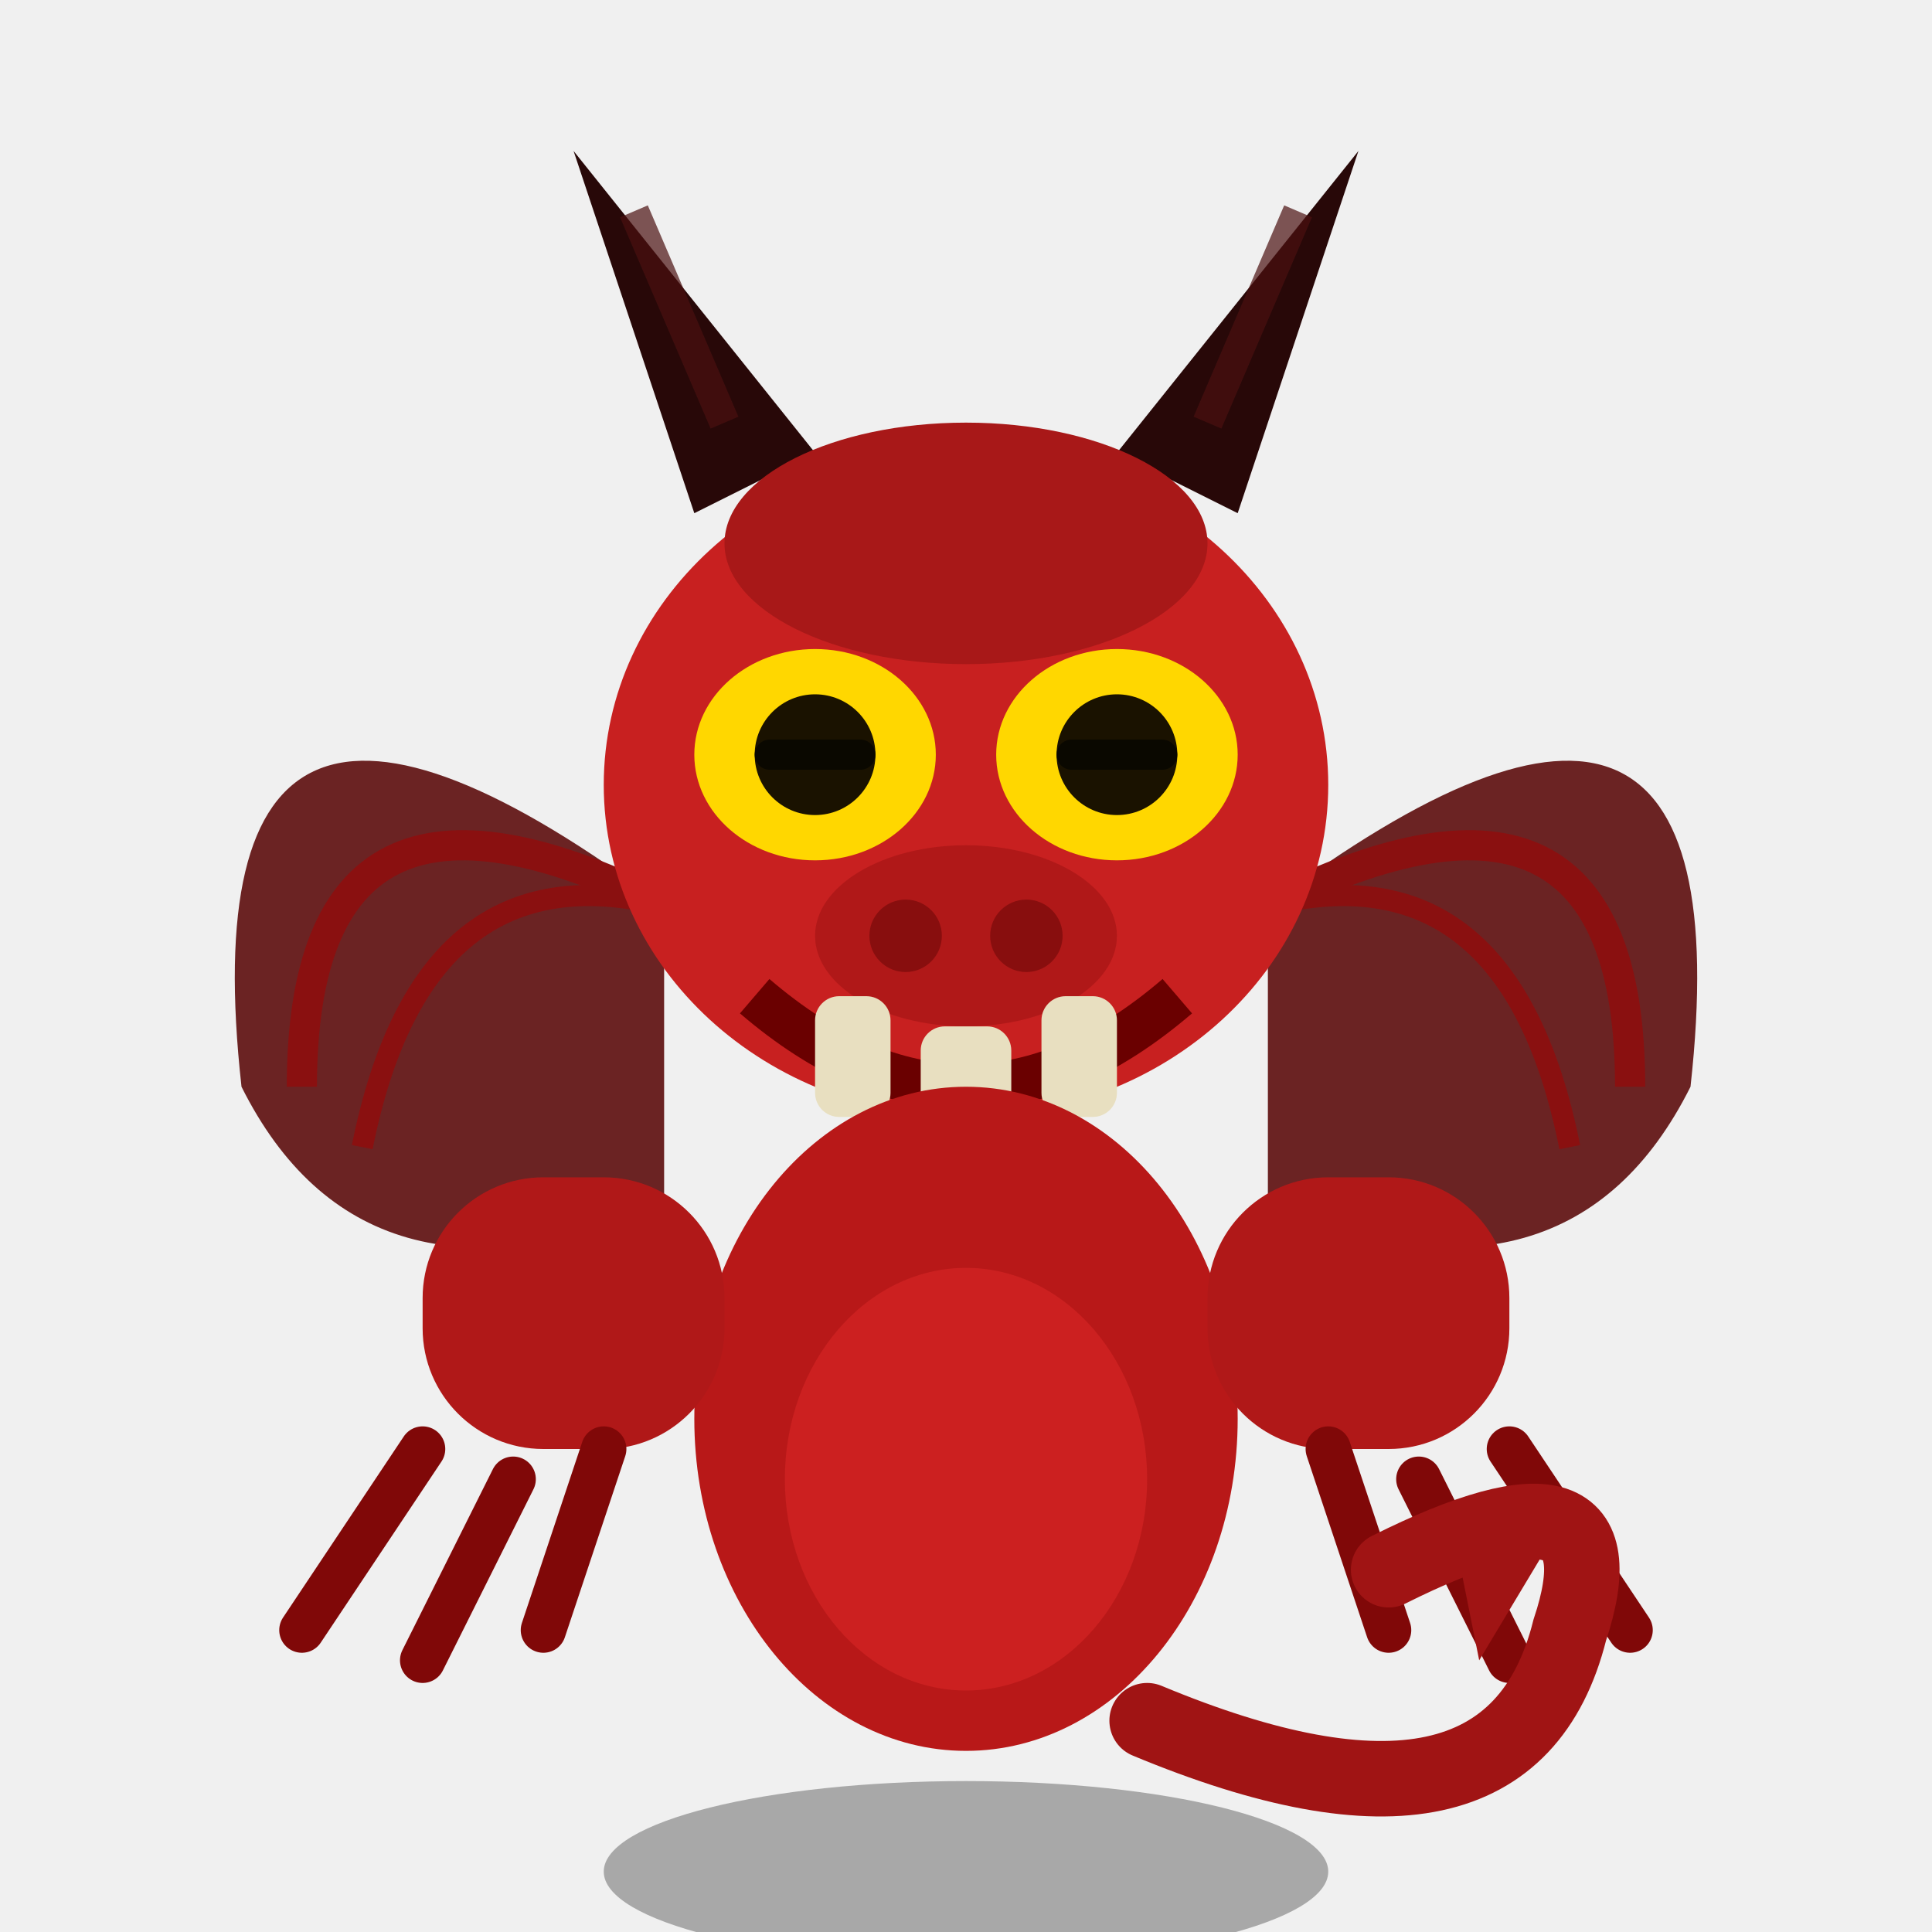
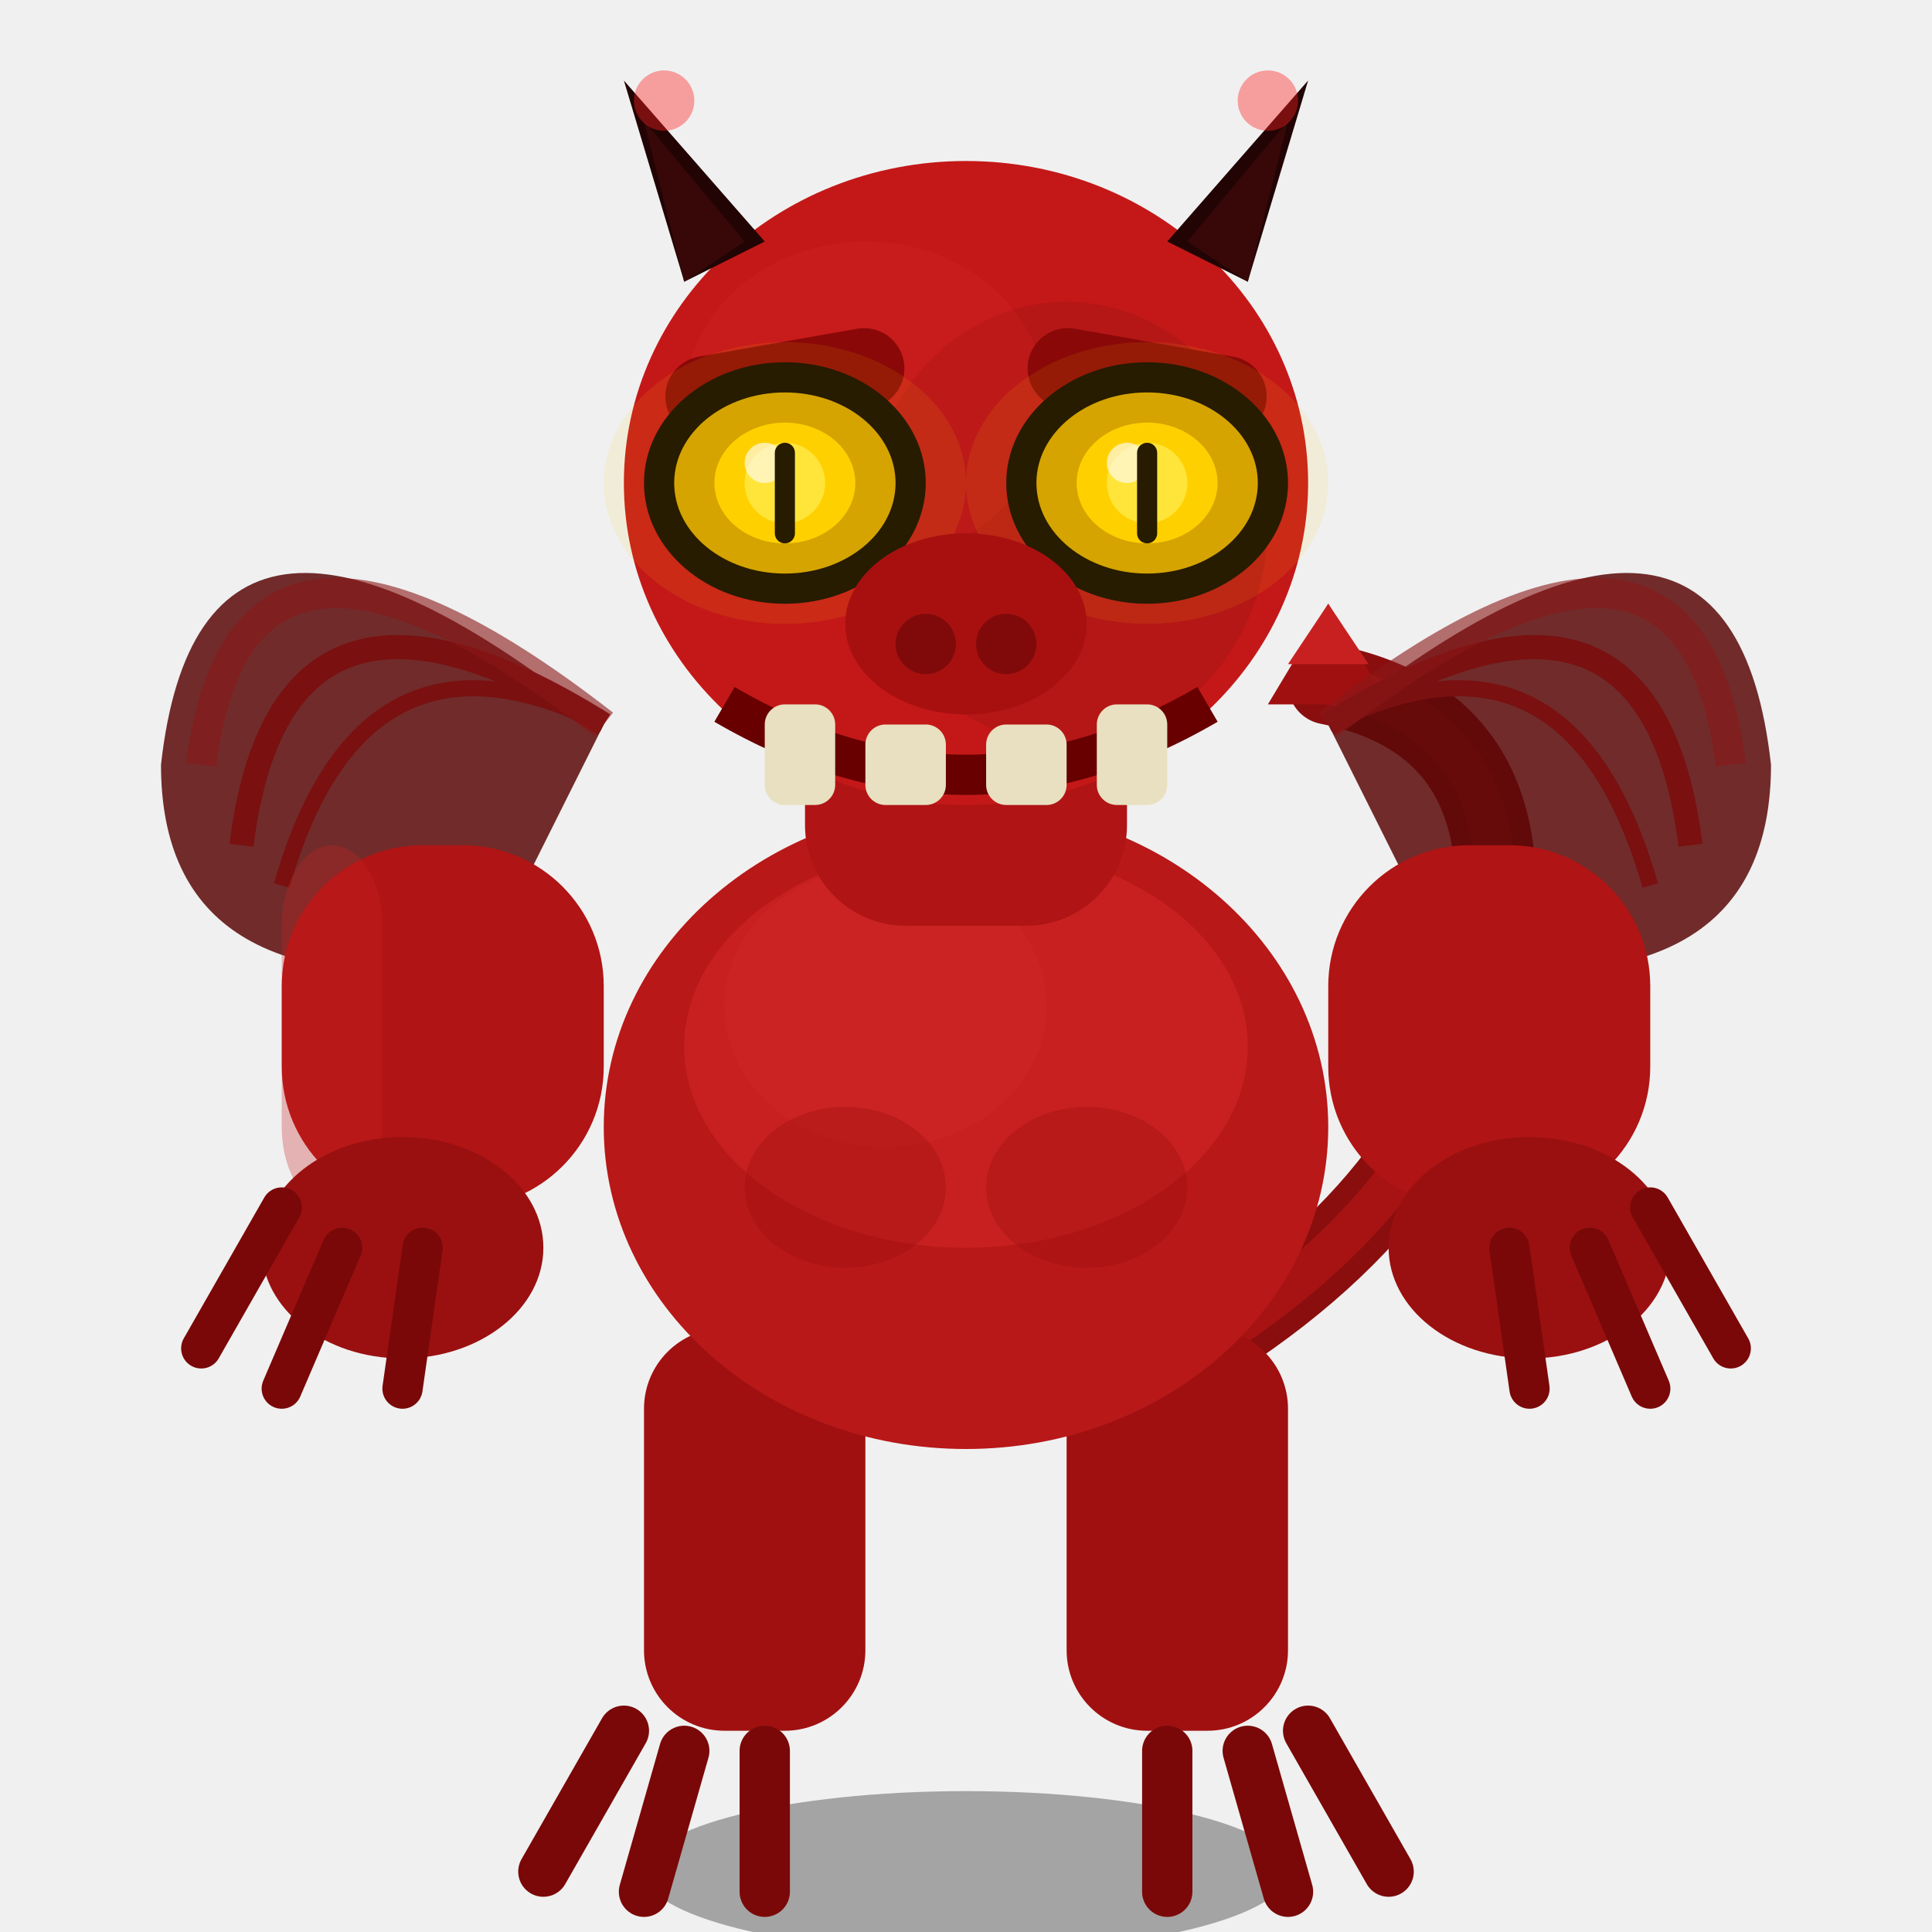
- <svg xmlns="http://www.w3.org/2000/svg" viewBox="0 0 64 64">
-   <ellipse cx="32" cy="62" rx="12" ry="3" fill="#000" opacity="0.3" />
-   <path d="M22,30 Q6,18 8,36 Q12,44 22,40 Z" fill="#5A0808" opacity="0.88" />
-   <path d="M22,30 Q10,24 10,36" stroke="#8A1010" stroke-width="1" fill="none" />
-   <path d="M22,30 Q14,28 12,38" stroke="#8A1010" stroke-width="0.7" fill="none" />
-   <path d="M42,30 Q58,18 56,36 Q52,44 42,40 Z" fill="#5A0808" opacity="0.88" />
-   <path d="M42,30 Q54,24 54,36" stroke="#8A1010" stroke-width="1" fill="none" />
-   <path d="M42,30 Q50,28 52,38" stroke="#8A1010" stroke-width="0.7" fill="none" />
-   <polygon points="23,17 19,5 27,15" fill="#280808" />
-   <line x1="21" y1="7" x2="24" y2="14" stroke="#4A1010" stroke-width="1" opacity="0.7" />
-   <polygon points="41,17 45,5 37,15" fill="#280808" />
-   <line x1="43" y1="7" x2="40" y2="14" stroke="#4A1010" stroke-width="1" opacity="0.7" />
-   <ellipse cx="32" cy="26" rx="12" ry="11" fill="#C82020" />
-   <ellipse cx="32" cy="18" rx="8" ry="4" fill="#A81818" />
-   <ellipse cx="27" cy="25" rx="4" ry="3.5" fill="#FFD700" />
-   <ellipse cx="37" cy="25" rx="4" ry="3.5" fill="#FFD700" />
-   <circle cx="27" cy="25" r="2" fill="#1A1200" />
-   <circle cx="37" cy="25" r="2" fill="#1A1200" />
-   <rect x="25" y="24.5" width="4" height="1" rx="0.5" fill="#0A0800" />
-   <rect x="35" y="24.5" width="4" height="1" rx="0.5" fill="#0A0800" />
-   <ellipse cx="32" cy="31" rx="5" ry="3" fill="#B01818" />
-   <circle cx="30" cy="31" r="1.2" fill="#880E0E" />
-   <circle cx="34" cy="31" r="1.2" fill="#880E0E" />
-   <path d="M25,33 Q32,39 39,33" stroke="#6A0000" stroke-width="1.5" fill="none" />
-   <rect x="27" y="33" width="2.5" height="4" rx="0.8" fill="#E8DFC0" />
-   <rect x="30.5" y="34" width="3" height="3" rx="0.8" fill="#E8DFC0" />
-   <rect x="34.5" y="33" width="2.5" height="4" rx="0.8" fill="#E8DFC0" />
-   <ellipse cx="32" cy="47" rx="9" ry="11" fill="#B81818" />
-   <ellipse cx="32" cy="49" rx="6" ry="7" fill="#CC2020" />
-   <rect x="14" y="39" width="10" height="9" rx="4" fill="#B01818" />
-   <rect x="40" y="39" width="10" height="9" rx="4" fill="#B01818" />
-   <path d="M14,48 L10,54 M17,49 L14,55 M20,48 L18,54" stroke="#800808" stroke-width="1.5" stroke-linecap="round" />
-   <path d="M50,48 L54,54 M47,49 L50,55 M44,48 L46,54" stroke="#800808" stroke-width="1.5" stroke-linecap="round" />
-   <path d="M38,57 Q50,62 52,54 Q54,48 46,52" stroke="#A01414" stroke-width="2.5" fill="none" stroke-linecap="round" />
-   <polygon points="48,50 52,50 49,55" fill="#A01414" />
+ <svg xmlns="http://www.w3.org/2000/svg" viewBox="0 0 96 96">
+   <ellipse cx="48" cy="93" rx="16" ry="4" fill="#000" opacity="0.32" />
+   <path d="M58,68 Q72,60 74,48 Q76,36 66,34" stroke="#8A0E0E" stroke-width="4" fill="none" stroke-linecap="round" />
+   <path d="M58,68 Q72,60 74,48 Q76,36 66,34" stroke="#C41818" stroke-width="2" fill="none" stroke-linecap="round" opacity="0.5" />
+   <polygon points="66,30 63,35 69,35" fill="#A01010" />
+   <polygon points="66,30 64,33 68,33" fill="#C82020" />
+   <path d="M30,36 Q10,20 8,38 Q8,50 24,48 Z" fill="#5A0808" opacity="0.85" />
+   <path d="M30,36 Q14,26 12,42" stroke="#7A1010" stroke-width="1.2" fill="none" />
+   <path d="M30,36 Q18,30 14,44" stroke="#7A1010" stroke-width="0.8" fill="none" />
+   <path d="M30,36 Q12,22 10,38" stroke="#8A1818" stroke-width="1.5" fill="none" opacity="0.6" />
+   <path d="M66,36 Q86,20 88,38 Q88,50 72,48 Z" fill="#5A0808" opacity="0.85" />
+   <path d="M66,36 Q82,26 84,42" stroke="#7A1010" stroke-width="1.2" fill="none" />
+   <path d="M66,36 Q78,30 82,44" stroke="#7A1010" stroke-width="0.8" fill="none" />
+   <path d="M66,36 Q84,22 86,38" stroke="#8A1818" stroke-width="1.5" fill="none" opacity="0.6" />
+   <rect x="32" y="66" width="11" height="20" rx="4" fill="#A01010" />
+   <rect x="53" y="66" width="11" height="20" rx="4" fill="#A01010" />
+   <path d="M31,86 L27,93 M34,87 L32,94 M38,87 L38,94" stroke="#7A0808" stroke-width="2.5" stroke-linecap="round" />
+   <path d="M65,86 L69,93 M62,87 L64,94 M58,87 L58,94" stroke="#7A0808" stroke-width="2.5" stroke-linecap="round" />
+   <ellipse cx="48" cy="56" rx="18" ry="16" fill="#B81818" />
+   <ellipse cx="48" cy="52" rx="14" ry="10" fill="#C82020" />
+   <ellipse cx="44" cy="50" rx="8" ry="7" fill="#D02828" opacity="0.4" />
+   <ellipse cx="42" cy="59" rx="5" ry="4" fill="#A01010" opacity="0.4" />
+   <ellipse cx="54" cy="59" rx="5" ry="4" fill="#A01010" opacity="0.4" />
+   <rect x="14" y="42" width="16" height="18" rx="7" fill="#B01414" />
+   <rect x="14" y="42" width="5" height="18" rx="4" fill="#C82020" opacity="0.3" />
+   <rect x="66" y="42" width="16" height="18" rx="7" fill="#B01414" />
+   <ellipse cx="20" cy="62" rx="7" ry="5.5" fill="#9A1010" />
+   <ellipse cx="76" cy="62" rx="7" ry="5.5" fill="#9A1010" />
+   <path d="M14,60 L10,67 M17,62 L14,69 M21,62 L20,69" stroke="#7A0808" stroke-width="2" stroke-linecap="round" />
+   <path d="M82,60 L86,67 M79,62 L82,69 M75,62 L76,69" stroke="#7A0808" stroke-width="2" stroke-linecap="round" />
+   <rect x="40" y="34" width="16" height="12" rx="5" fill="#B01414" />
+   <ellipse cx="48" cy="24" rx="17" ry="16" fill="#C41818" />
+   <ellipse cx="53" cy="26" rx="10" ry="11" fill="#901010" opacity="0.3" />
+   <ellipse cx="43" cy="20" rx="9" ry="8" fill="#D42424" opacity="0.25" />
+   <polygon points="34,14 31,4 38,12" fill="#220404" />
+   <polygon points="34,14 32,6 37,12" fill="#380808" />
+   <polygon points="62,14 65,4 58,12" fill="#220404" />
+   <polygon points="62,14 64,6 59,12" fill="#380808" />
+   <circle cx="33" cy="5" r="1.5" fill="#FF2020" opacity="0.4" />
+   <circle cx="63" cy="5" r="1.5" fill="#FF2020" opacity="0.4" />
+   <rect x="33" y="17" width="12" height="4" rx="2" fill="#8A0808" transform="rotate(-10,39,19)" />
+   <rect x="51" y="17" width="12" height="4" rx="2" fill="#8A0808" transform="rotate(10,57,19)" />
+   <ellipse cx="39" cy="24" rx="7" ry="6" fill="#100800" />
+   <ellipse cx="39" cy="24" rx="5.5" ry="4.5" fill="#D0A000" />
+   <ellipse cx="39" cy="24" rx="3.5" ry="3" fill="#FFD000" />
+   <circle cx="39" cy="24" r="2" fill="#FFE840" />
+   <circle cx="38" cy="23" r="1" fill="#FFF" opacity="0.7" />
+   <rect x="38.5" y="22" width="1" height="5" rx="0.5" fill="#100800" />
+   <ellipse cx="57" cy="24" rx="7" ry="6" fill="#100800" />
+   <ellipse cx="57" cy="24" rx="5.5" ry="4.5" fill="#D0A000" />
+   <ellipse cx="57" cy="24" rx="3.5" ry="3" fill="#FFD000" />
+   <circle cx="57" cy="24" r="2" fill="#FFE840" />
+   <circle cx="56" cy="23" r="1" fill="#FFF" opacity="0.7" />
+   <rect x="56.5" y="22" width="1" height="5" rx="0.5" fill="#100800" />
+   <ellipse cx="39" cy="24" rx="9" ry="7" fill="#FFD000" opacity="0.1" />
+   <ellipse cx="57" cy="24" rx="9" ry="7" fill="#FFD000" opacity="0.1" />
+   <ellipse cx="48" cy="31" rx="6" ry="4.5" fill="#A81010" />
+   <circle cx="46" cy="32" r="1.5" fill="#800A0A" />
+   <circle cx="50" cy="32" r="1.5" fill="#800A0A" />
+   <path d="M36,35 Q48,42 60,35" stroke="#680000" stroke-width="2" fill="none" />
+   <rect x="38" y="35" width="3.5" height="5" rx="1" fill="#E8E0C0" />
+   <rect x="43" y="36" width="4" height="4" rx="1" fill="#E8E0C0" />
+   <rect x="49" y="36" width="4" height="4" rx="1" fill="#E8E0C0" />
+   <rect x="54.5" y="35" width="3.5" height="5" rx="1" fill="#E8E0C0" />
</svg>
